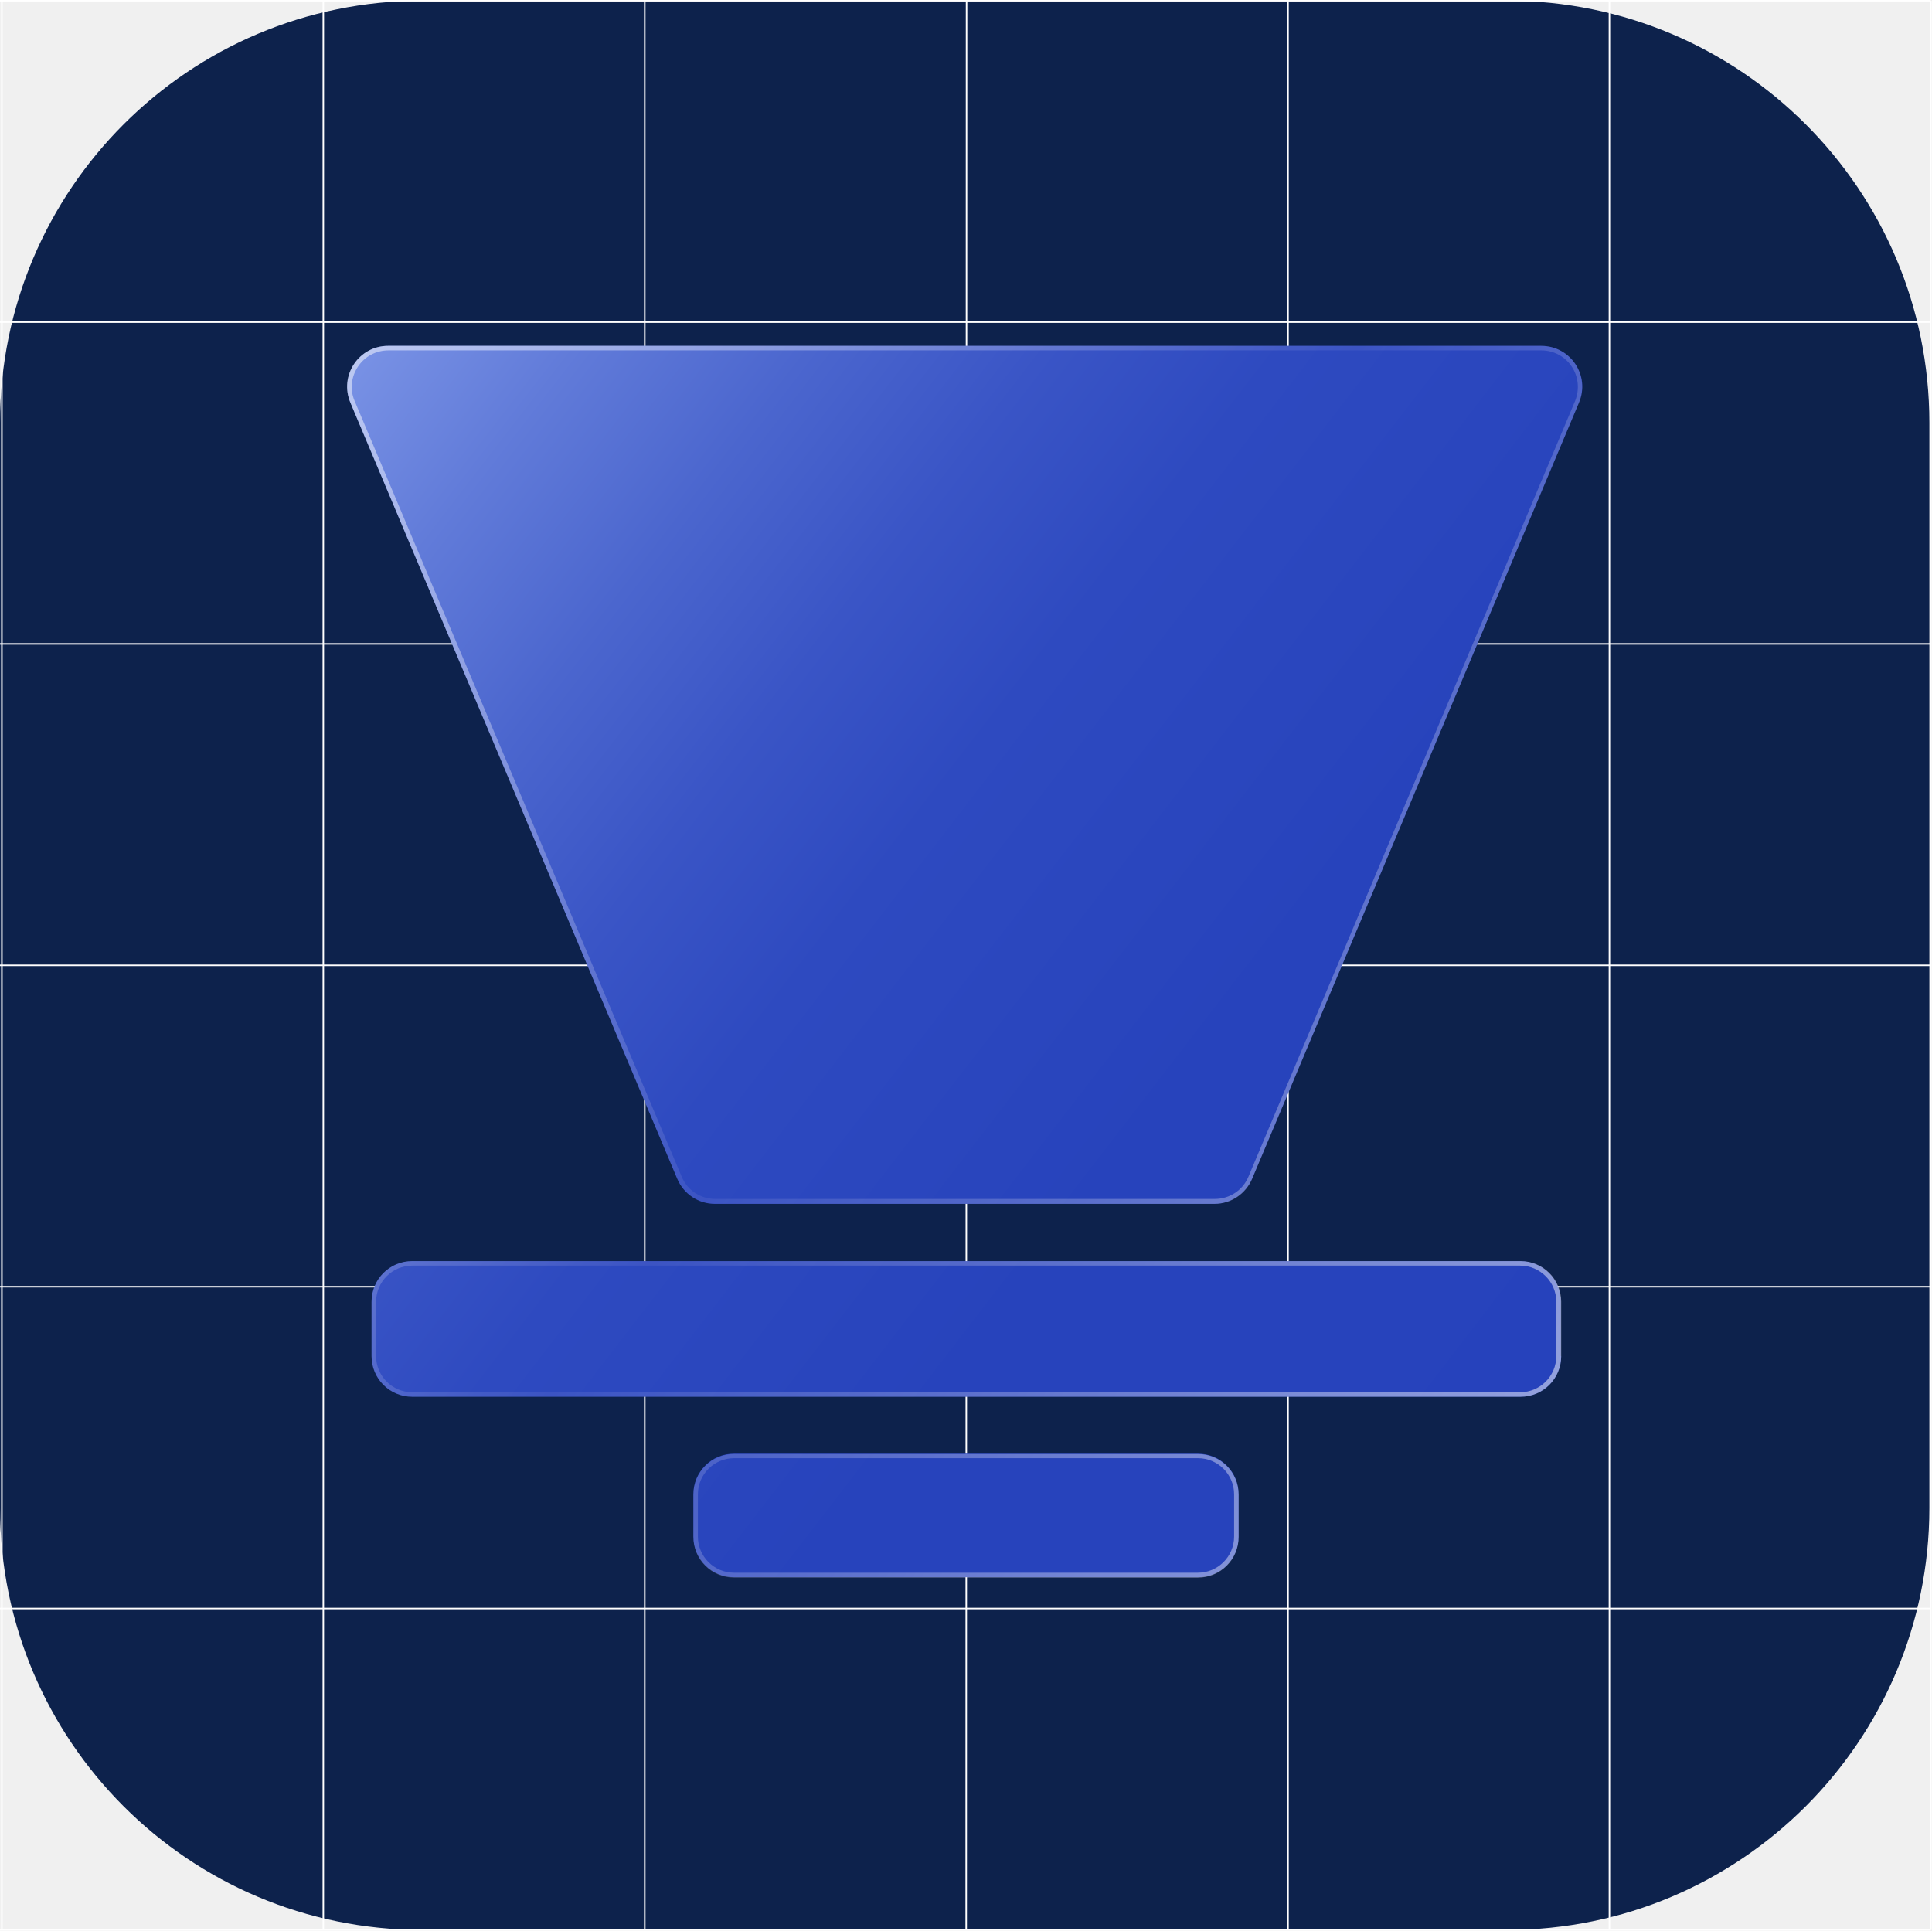
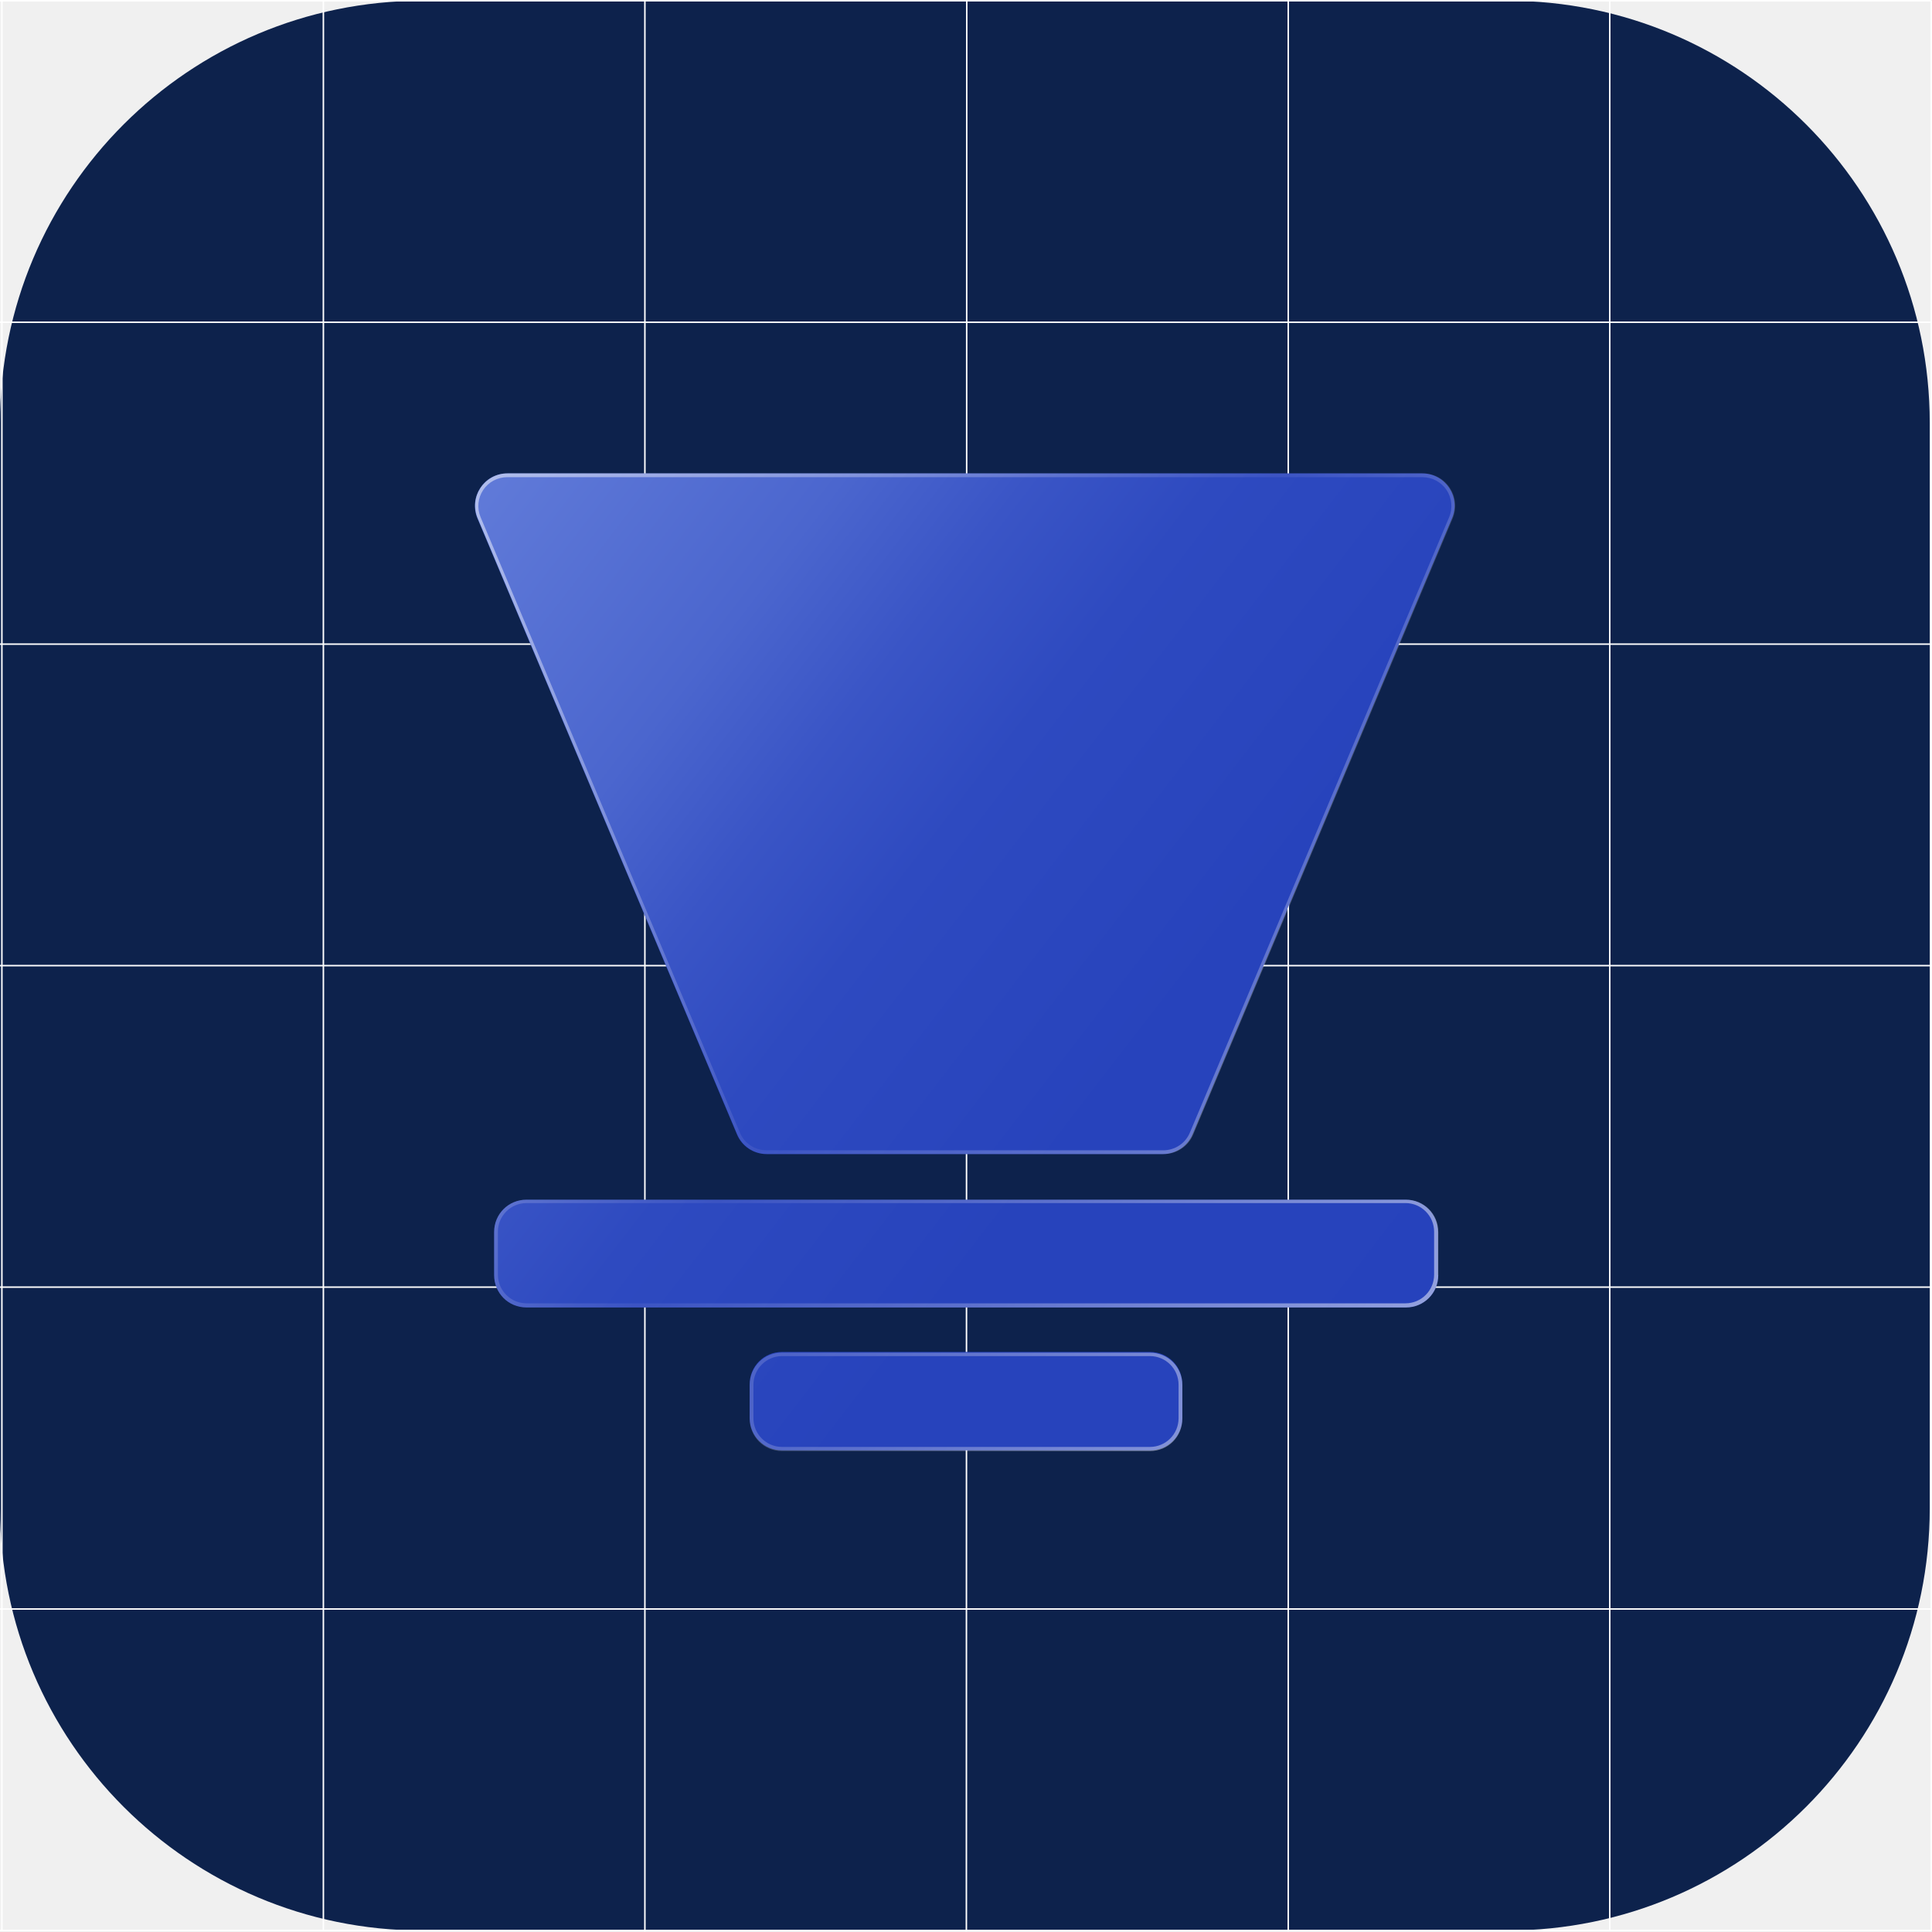
- <svg xmlns="http://www.w3.org/2000/svg" version="1.1" viewBox="0 0 512.7 512.4">
+ <svg xmlns="http://www.w3.org/2000/svg" id="Layer_1" version="1.1" viewBox="0 0 512.6 512.4">
  <defs>
    <style>
      .st0 {
+         fill: none;
+         stroke: #fff;
+         stroke-miterlimit: 10;
+         stroke-width: .4px;
+       }
+ 
+       .st1 {
        mix-blend-mode: screen;
        opacity: .5;
      }

-       .st1 {
+       .st2 {
        fill: url(#linear-gradient1);
      }

-       .st2 {
-         stroke-width: .4px;
-       }
- 
-       .st2, .st3 {
-         fill: none;
-         stroke: #fff;
-         stroke-miterlimit: 10;
+       .st3 {
+         isolation: isolate;
      }

      .st4 {
-         isolation: isolate;
-       }
- 
-       .st3 {
-         stroke-width: .4px;
+         fill: #0d224c;
      }

      .st5 {
-         fill: #0d224c;
-       }
- 
-       .st6 {
        fill: url(#linear-gradient);
      }
    </style>
-     <linearGradient id="linear-gradient" x1="86.2" y1="416.5" x2="479" y2="113.8" gradientTransform="translate(0 514.4) scale(1 -1)" gradientUnits="userSpaceOnUse">
+     <linearGradient id="linear-gradient" x1="121.3" y1="408.1" x2="432.9" y2="648.1" gradientTransform="translate(0 -277.6)" gradientUnits="userSpaceOnUse">
      <stop offset="0" stop-color="#98b0f4" />
      <stop offset="0" stop-color="#7b94e6" />
-       <stop offset=".1" stop-color="#617bd9" />
+       <stop offset="0" stop-color="#617bd9" />
      <stop offset=".2" stop-color="#4b66ce" />
      <stop offset=".3" stop-color="#3a55c6" />
      <stop offset=".4" stop-color="#2e4ac0" />
      <stop offset=".6" stop-color="#2743bc" />
      <stop offset="1" stop-color="#2642bc" />
    </linearGradient>
-     <linearGradient id="linear-gradient1" x1="90.4" y1="413.3" x2="420.5" y2="158.8" gradientTransform="translate(0 514.4) scale(1 -1)" gradientUnits="userSpaceOnUse">
+     <linearGradient id="linear-gradient1" x1="124.7" y1="410.6" x2="386.5" y2="612.4" gradientTransform="translate(0 -277.6)" gradientUnits="userSpaceOnUse">
      <stop offset="0" stop-color="#fff" />
      <stop offset=".5" stop-color="#231f20" />
      <stop offset="1" stop-color="#fff" />
    </linearGradient>
  </defs>
-   <g class="st4">
-     <g id="Layer_1">
-       <rect class="st5" x="0" y=".2" width="512" height="512" rx="112" ry="112" />
-       <line class="st3" x1="512.4" y1=".2" x2="0" y2=".2" />
-       <line class="st3" x1="512.4" y1="85.5" x2="0" y2="85.5" />
-       <line class="st3" x1="512.4" y1="170.9" x2="0" y2="170.9" />
-       <line class="st3" x1="512.4" y1="256.2" x2="0" y2="256.2" />
-       <line class="st3" x1="512.4" y1="341.5" x2="0" y2="341.5" />
-       <line class="st3" x1="512.4" y1="426.9" x2="0" y2="426.9" />
-       <line class="st3" x1="512.4" y1="512.2" x2="0" y2="512.2" />
-       <line class="st2" x1="512.4" y1="512.2" x2="512.4" y2=".2" />
-       <line class="st2" x1="427.1" y1="512.2" x2="427.1" y2=".2" />
-       <line class="st2" x1="341.8" y1="512.2" x2="341.8" y2=".2" />
-       <line class="st2" x1="256.4" y1="512.2" x2="256.5" y2=".2" />
-       <line class="st2" x1="171.1" y1="512.2" x2="171.1" y2=".2" />
-       <line class="st2" x1="85.8" y1="512.2" x2="85.8" y2=".2" />
-       <line class="st2" x1=".5" y1="512.2" x2=".5" y2=".2" />
+   <g class="st3">
+     <g id="Layer_11" data-name="Layer_1">
+       <rect class="st4" y=".2" width="512" height="512" rx="112" ry="112" />
+       <line class="st0" x1="512.4" y1=".2" y2=".2" />
+       <line class="st0" x1="512.4" y1="85.5" y2="85.5" />
+       <line class="st0" x1="512.4" y1="170.9" y2="170.9" />
+       <line class="st0" x1="512.4" y1="256.2" y2="256.2" />
+       <line class="st0" x1="512.4" y1="341.5" y2="341.5" />
+       <line class="st0" x1="512.4" y1="426.9" y2="426.9" />
+       <line class="st0" x1="512.4" y1="512.2" y2="512.2" />
+       <line class="st0" x1="512.4" y1="512.2" x2="512.4" y2=".2" />
+       <line class="st0" x1="427.1" y1="512.2" x2="427.1" y2=".2" />
+       <line class="st0" x1="341.8" y1="512.2" x2="341.8" y2=".2" />
+       <line class="st0" x1="256.4" y1="512.2" x2="256.5" y2=".2" />
+       <line class="st0" x1="171.1" y1="512.2" x2="171.1" y2=".2" />
+       <line class="st0" x1="85.8" y1="512.2" x2="85.8" y2=".2" />
+       <line class="st0" x1=".5" y1="512.2" x2=".5" y2=".2" />
      <g>
-         <path class="st6" d="M322.3,319.5h-132.6c-4.4,0-8.3-2.6-10-6.7L93,106.9c-3-7.2,2.2-15.1,10-15.1h306c7.8,0,13.1,7.9,10,15.1l-86.7,205.9c-1.7,4-5.7,6.7-10,6.7ZM414.2,359.9v-14.4c0-6-4.8-10.8-10.8-10.8H109.4c-6,0-10.8,4.8-10.8,10.8v14.4c0,6,4.8,10.8,10.8,10.8h294.1c6,0,10.8-4.8,10.8-10.8h0ZM328.7,407.8v-11.2c0-6-4.8-10.8-10.8-10.8h-123.1c-6,0-10.8,4.8-10.8,10.8v11.2c0,6,4.8,10.8,10.8,10.8h123.1c6,0,10.8-4.8,10.8-10.8Z" />
-         <g class="st0">
-           <path class="st1" d="M409,93c3.3,0,6.3,1.6,8.1,4.3,1.8,2.7,2.1,6.1.9,9.1l-86.7,205.9c-1.5,3.6-5,5.9-8.9,5.9h-132.6c-3.9,0-7.4-2.3-8.9-5.9L94.1,106.4c-1.3-3-.9-6.4.9-9.1s4.8-4.3,8.1-4.3h306M403.4,335.9c5.3,0,9.6,4.3,9.6,9.6v14.4c0,5.3-4.3,9.6-9.6,9.6H109.4c-5.3,0-9.6-4.3-9.6-9.6v-14.4c0-5.3,4.3-9.6,9.6-9.6h294.1M317.9,387c5.3,0,9.6,4.3,9.6,9.6v11.2c0,5.3-4.3,9.6-9.6,9.6h-123.1c-5.3,0-9.6-4.3-9.6-9.6v-11.2c0-5.3,4.3-9.6,9.6-9.6h123.1M409,91.8H103c-7.8,0-13.1,7.9-10,15.1l86.7,205.9c1.7,4,5.7,6.7,10,6.7h132.6c4.4,0,8.3-2.6,10-6.7l86.7-205.9c3-7.2-2.2-15.1-10-15.1h0ZM403.4,334.7H109.4c-6,0-10.8,4.8-10.8,10.8v14.4c0,6,4.8,10.8,10.8,10.8h294.1c6,0,10.8-4.8,10.8-10.8v-14.4c0-6-4.8-10.8-10.8-10.8h-.1ZM317.9,385.9h-123.1c-6,0-10.8,4.8-10.8,10.8v11.2c0,6,4.8,10.8,10.8,10.8h123.1c6,0,10.8-4.8,10.8-10.8v-11.2c0-6-4.8-10.8-10.8-10.8h0Z" />
+         <path class="st5" d="M308.6,306.2h-105.2c-3.5,0-6.6-2.1-7.9-5.3l-68.8-163.3c-2.4-5.7,1.7-12,7.9-12h242.7c6.2,0,10.4,6.3,7.9,12l-68.8,163.3c-1.3,3.2-4.5,5.3-7.9,5.3ZM381.5,338.3v-11.4c0-4.8-3.8-8.6-8.6-8.6h-233.2c-4.8,0-8.6,3.8-8.6,8.6v11.4c0,4.8,3.8,8.6,8.6,8.6h233.3c4.8,0,8.6-3.8,8.6-8.6h0ZM313.7,376.2v-8.9c0-4.8-3.8-8.6-8.6-8.6h-97.6c-4.8,0-8.6,3.8-8.6,8.6v8.9c0,4.8,3.8,8.6,8.6,8.6h97.6c4.8,0,8.6-3.8,8.6-8.6Z" />
+         <g class="st1">
+           <path class="st2" d="M377.4,126.6c2.6,0,5,1.3,6.4,3.4,1.4,2.1,1.7,4.8.7,7.2l-68.8,163.3c-1.2,2.9-4,4.7-7.1,4.7h-105.2c-3.1,0-5.9-1.8-7.1-4.7l-68.8-163.3c-1-2.4-.7-5.1.7-7.2s3.8-3.4,6.4-3.4h242.7M372.9,319.2c4.2,0,7.6,3.4,7.6,7.6v11.4c0,4.2-3.4,7.6-7.6,7.6h-233.2c-4.2,0-7.6-3.4-7.6-7.6v-11.4c0-4.2,3.4-7.6,7.6-7.6h233.3M305.1,359.8c4.2,0,7.6,3.4,7.6,7.6v8.9c0,4.2-3.4,7.6-7.6,7.6h-97.6c-4.2,0-7.6-3.4-7.6-7.6v-8.9c0-4.2,3.4-7.6,7.6-7.6h97.6M377.4,125.6h-242.7c-6.2,0-10.4,6.3-7.9,12l68.8,163.3c1.3,3.2,4.5,5.3,7.9,5.3h105.2c3.5,0,6.6-2.1,7.9-5.3l68.8-163.3c2.4-5.7-1.7-12-7.9-12h0ZM372.9,318.3h-233.2c-4.8,0-8.6,3.8-8.6,8.6v11.4c0,4.8,3.8,8.6,8.6,8.6h233.3c4.8,0,8.6-3.8,8.6-8.6v-11.4c0-4.8-3.8-8.6-8.6-8.6h0ZM305.1,358.9h-97.6c-4.8,0-8.6,3.8-8.6,8.6v8.9c0,4.8,3.8,8.6,8.6,8.6h97.6c4.8,0,8.6-3.8,8.6-8.6v-8.9c0-4.8-3.8-8.6-8.6-8.6h0Z" />
        </g>
      </g>
    </g>
  </g>
</svg>
